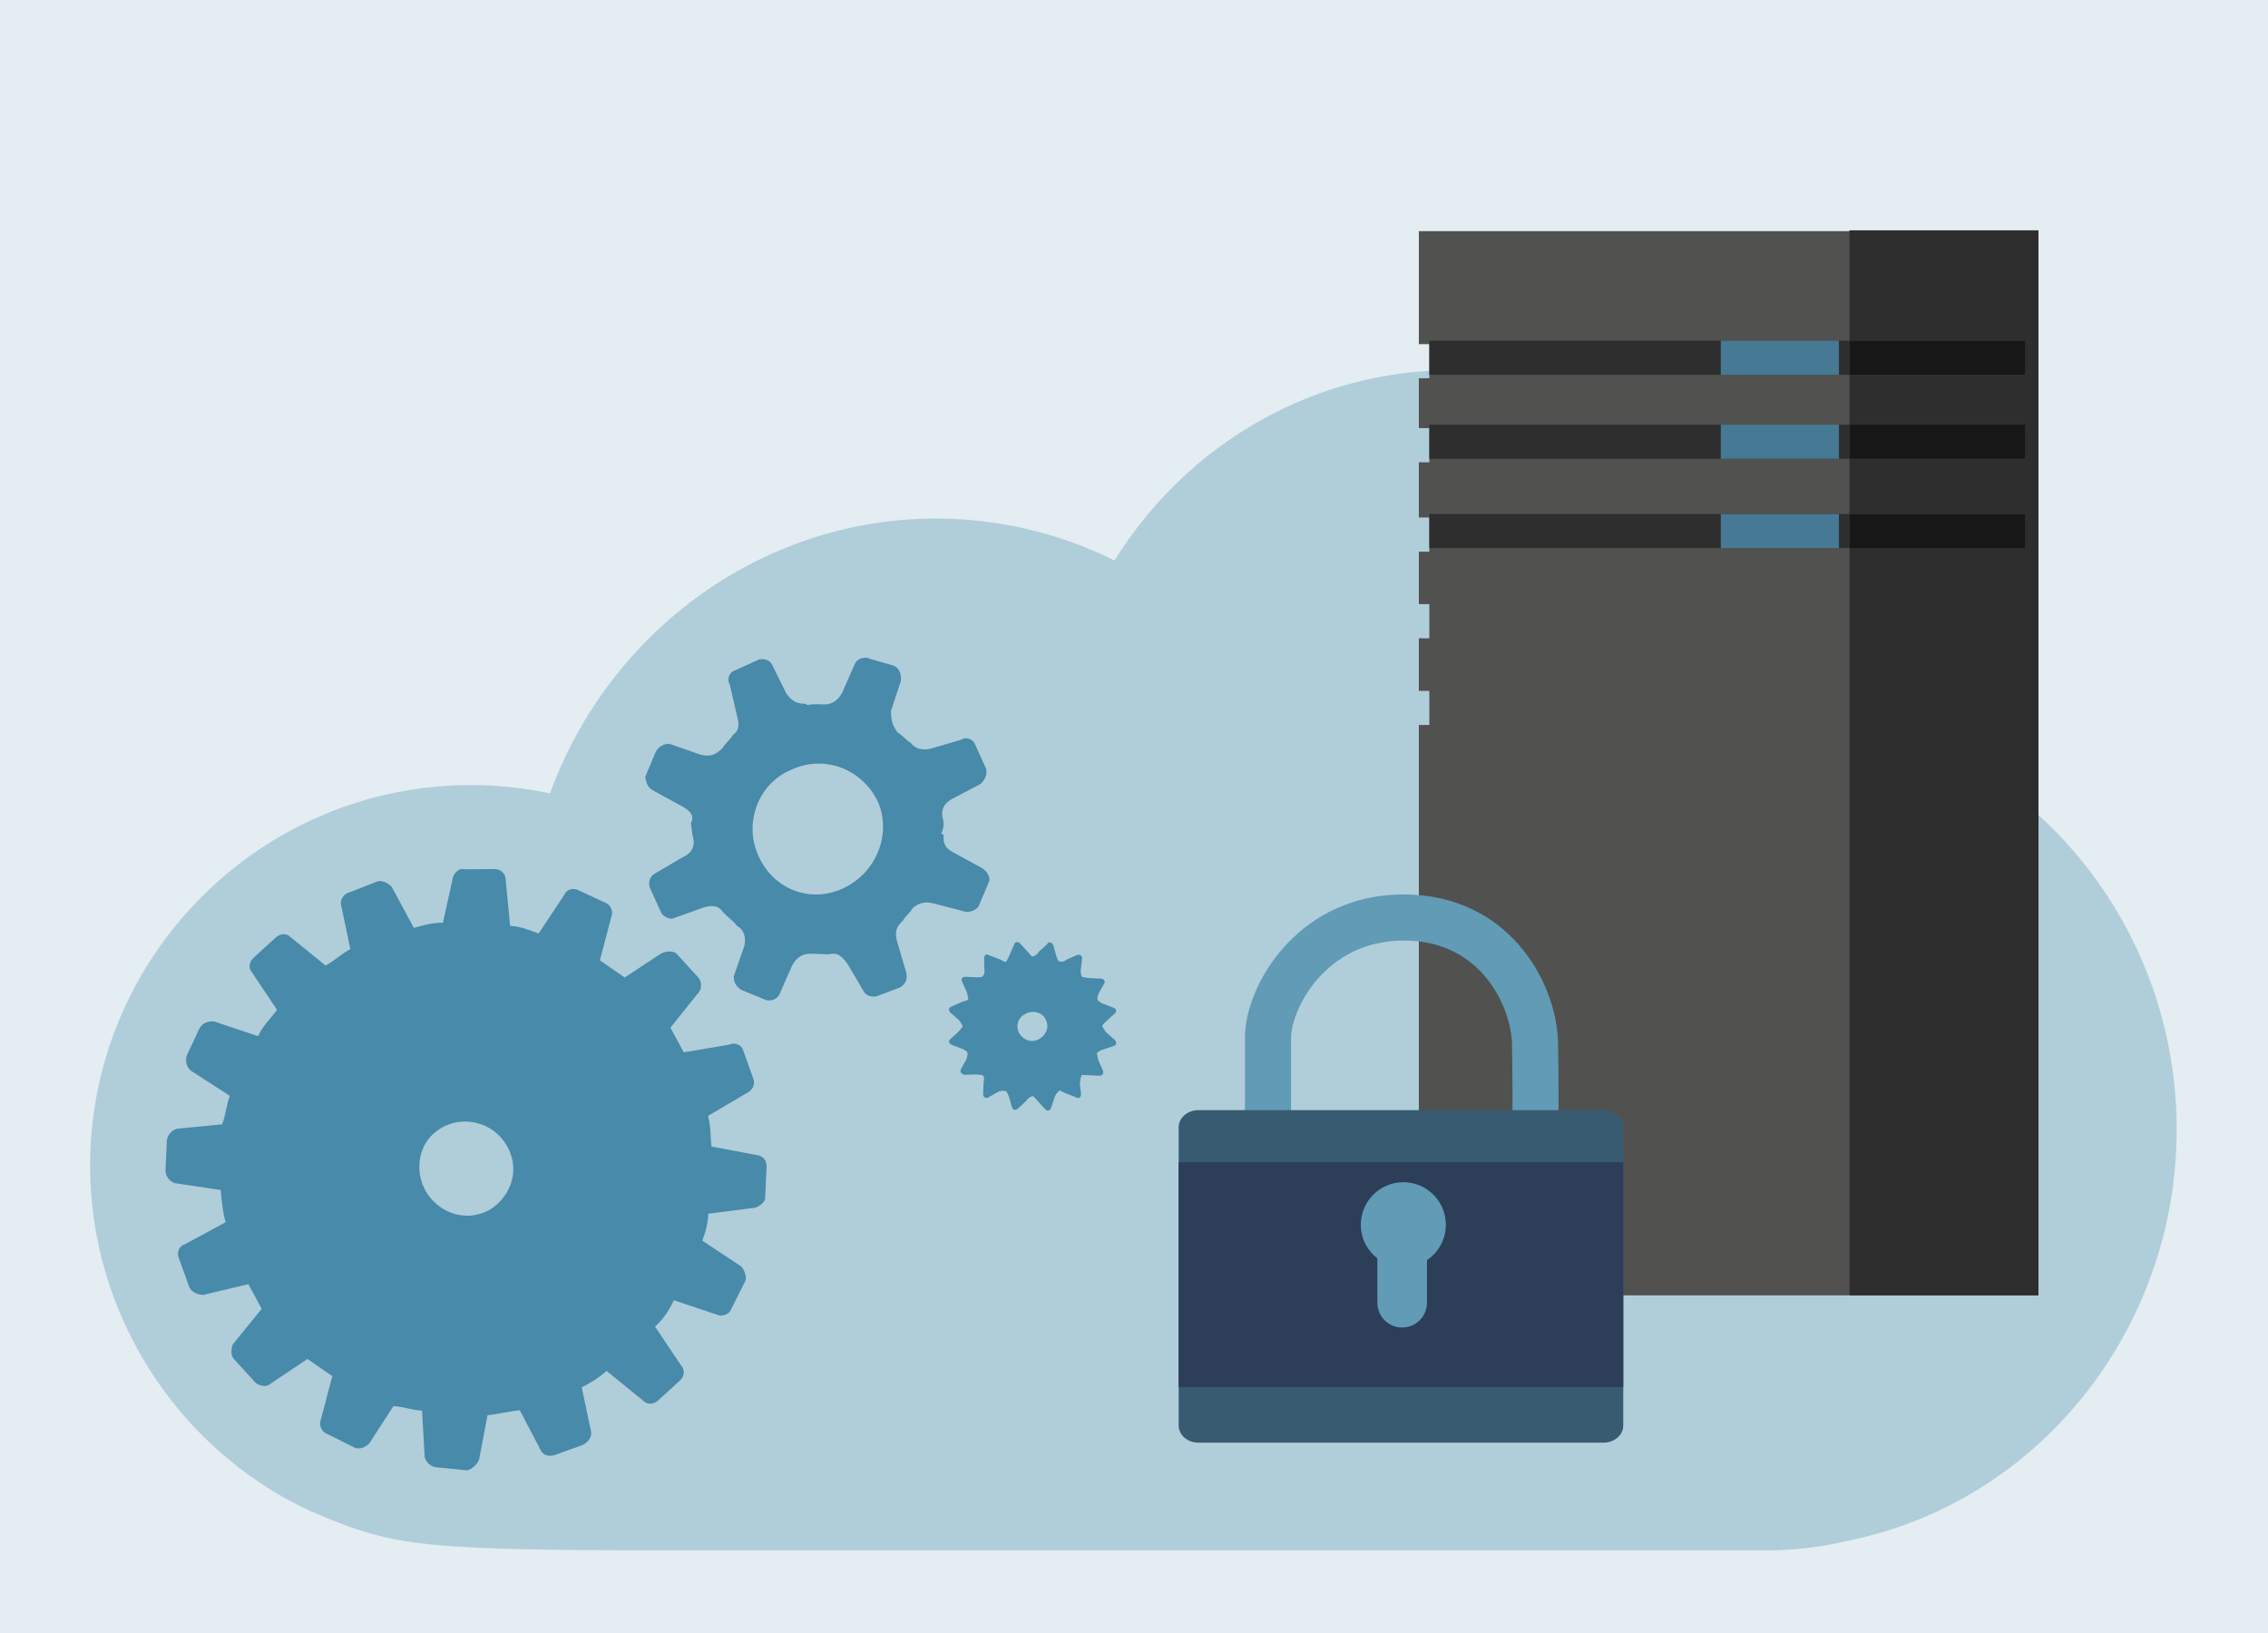
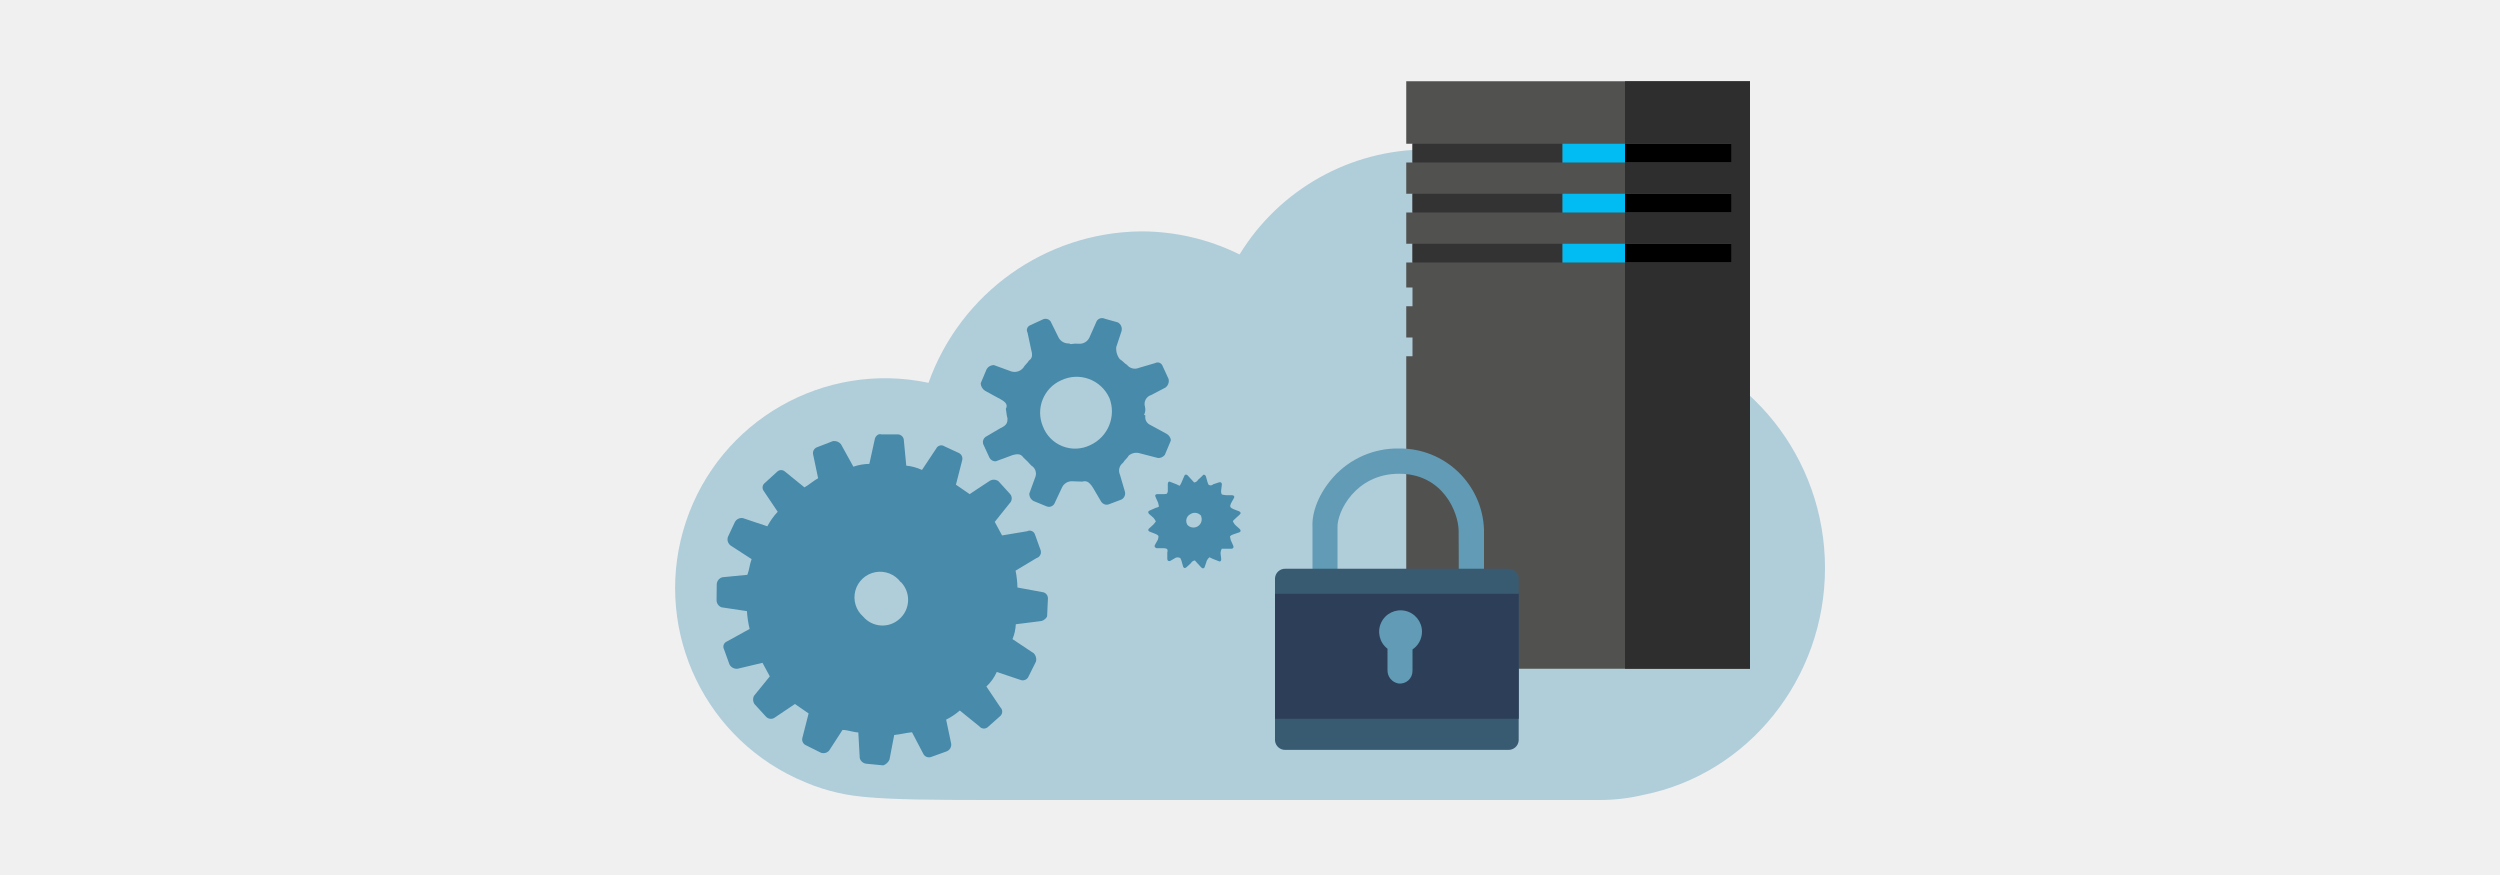
- <svg xmlns="http://www.w3.org/2000/svg" xmlns:xlink="http://www.w3.org/1999/xlink" version="1.1" id="Layer_1" x="0px" y="0px" viewBox="0 0 200 144" style="enable-background:new 0 0 200 144;" xml:space="preserve">
-   <style type="text/css">
- 	.st0{fill:#E4EDF1;}
- 	.st1{fill:#E3E3E3;}
- 	.st2{fill:#5E5E5E;}
- 	.st3{fill:#2E2E2E;}
- 	.st4{fill:#7CABC2;}
- 	.st5{fill:#96BCCE;}
- 	.st6{fill:#2C3E50;}
- 	.st7{clip-path:url(#SVGID_2_);fill:#447995;}
- 	.st8{fill:#FFFFFF;}
- 	
- 		.st9{fill-rule:evenodd;clip-rule:evenodd;fill:none;stroke:#E3E3E3;stroke-width:1.309;stroke-linecap:round;stroke-linejoin:round;stroke-miterlimit:10;stroke-dasharray:1.309,2.618;}
- 	.st10{fill:#5D5D5D;}
- 	.st11{fill:#C7C7C7;}
- 	.st12{fill:none;stroke:#909090;stroke-width:1.174;stroke-miterlimit:10;stroke-dasharray:2.349,3.523;}
- 	.st13{fill:#395B71;}
- 	.st14{fill-rule:evenodd;clip-rule:evenodd;fill:#395B71;}
- 	.st15{fill-rule:evenodd;clip-rule:evenodd;fill:#2E2E2E;}
- 	.st16{fill:#2C3E58;}
- 	.st17{fill:#447995;}
- 	.st18{fill:none;}
- 	.st19{fill:#4889A8;}
- 	.st20{fill:#929090;}
- 	.st21{fill:#96BBCD;}
- 	.st22{fill:#3A5C71;}
- 	.st23{fill:#757575;}
- 	.st24{fill:#682A7A;}
- 	.st25{fill:#478AA9;}
- 	.st26{fill:#672A79;}
- 	.st27{fill:#334D63;}
- 	.st28{fill:#5D5F5E;}
- 	.st29{fill:#FAB516;}
- 	.st30{fill:#F5891F;}
- 	.st31{fill:#CB6D29;}
- 	.st32{fill:#171717;}
- 	.st33{fill:#CADEE6;}
- 	.st34{opacity:0.41;fill:#929090;}
- 	.st35{clip-path:url(#SVGID_4_);}
- 	.st36{clip-path:url(#SVGID_6_);}
- 	.st37{fill:#FE8B0C;}
- 	.st38{fill:#231F20;}
- 	.st39{fill:#909090;}
- 	.st40{fill:#2E2E2E;stroke:#8F8F8F;stroke-width:0.751;stroke-miterlimit:10;}
- 	.st41{fill:#8F8F8F;}
- 	.st42{fill:#C6C6C6;}
- 	.st43{fill:#777677;}
- 	.st44{fill:#D9DCE1;}
- 	.st45{clip-path:url(#SVGID_8_);}
- 	.st46{fill:none;stroke:#909090;stroke-miterlimit:10;stroke-dasharray:2,2;}
- 	.st47{fill:#ACACAC;}
- 	.st48{fill-rule:evenodd;clip-rule:evenodd;fill:#7CABC2;}
- 	.st49{fill-rule:evenodd;clip-rule:evenodd;fill:#478AA9;}
- 	.st50{clip-path:url(#SVGID_10_);}
- 	.st51{clip-path:url(#SVGID_12_);}
- 	.st52{fill:#7DB912;}
- 	.st53{fill:#B2B9C2;}
- 	.st54{fill:#B0CDDA;}
- 	.st55{clip-path:url(#SVGID_14_);fill:#333333;}
- 	.st56{clip-path:url(#SVGID_14_);fill:none;}
- 	.st57{clip-path:url(#SVGID_14_);fill:#7DB912;}
- 	.st58{clip-path:url(#SVGID_14_);fill:#FFFFFF;}
- 	.st59{clip-path:url(#SVGID_16_);fill:#333333;}
- 	.st60{clip-path:url(#SVGID_16_);fill:none;}
- 	.st61{clip-path:url(#SVGID_16_);fill:#395B71;}
- 	.st62{clip-path:url(#SVGID_16_);fill:#FFFFFF;}
- 	.st63{clip-path:url(#SVGID_16_);fill:#D1D2D2;}
- 	.st64{clip-path:url(#SVGID_18_);fill:#333333;}
- 	.st65{clip-path:url(#SVGID_18_);fill:none;}
- 	.st66{clip-path:url(#SVGID_18_);fill:#478AA9;}
- 	.st67{clip-path:url(#SVGID_18_);fill:#FFFFFF;}
- 	.st68{fill:#F58B20;}
- 	.st69{fill:#2B2B2B;}
- 	.st70{fill:#3B77AD;}
- 	.st71{fill:#F7CD13;}
- 	.st72{fill:#464646;}
- 	.st73{fill:#929497;}
- 	.st74{fill:#A6A8AB;}
- 	.st75{fill:#2F75BB;}
- 	.st76{fill:none;stroke:#757575;stroke-width:0.502;stroke-miterlimit:10;}
- 	.st77{fill:#3C88C6;}
- 	.st78{fill:#E4CB58;}
- 	.st79{fill:#58595B;}
- 	.st80{fill:#007ACC;}
- 	.st81{fill:#E4E4E5;}
- 	.st82{fill:#E73F24;}
- 	.st83{fill:#F58B23;}
- 	.st84{fill:#ADADAD;}
- 	.st85{fill:#959595;}
- 	.st86{fill-rule:evenodd;clip-rule:evenodd;fill:none;stroke:#E3E3E3;stroke-width:1.16;stroke-miterlimit:10;}
- 	.st87{fill-rule:evenodd;clip-rule:evenodd;fill:none;stroke:#4889A8;stroke-width:1.16;stroke-miterlimit:10;}
- 	.st88{fill-rule:evenodd;clip-rule:evenodd;fill:none;stroke:#0C8A44;stroke-width:1.16;stroke-miterlimit:10;}
- 	.st89{fill:#DB58DB;}
- 	.st90{fill:#B4079C;}
- 	.st91{fill:#9A37AF;}
- 	.st92{fill:#721481;}
- 	.st93{fill:#73AA24;}
- 	.st94{fill:#05930C;}
- 	.st95{fill:#2581BF;}
- 	.st96{fill:#004E8C;}
- 	.st97{fill:none;stroke:#909090;stroke-width:0.92;stroke-miterlimit:10;}
- 	.st98{fill:none;stroke:#909090;stroke-width:0.949;stroke-miterlimit:10;}
- 	.st99{fill:none;stroke:#909090;stroke-width:0.899;stroke-miterlimit:10;}
- 	.st100{fill:none;stroke:#909090;stroke-width:0.848;stroke-miterlimit:10;}
- 	.st101{fill:none;stroke:#909090;stroke-width:0.797;stroke-miterlimit:10;}
- 	.st102{fill:none;stroke:#909090;stroke-width:0.747;stroke-miterlimit:10;}
- 	.st103{fill:none;stroke:#909090;stroke-width:0.696;stroke-miterlimit:10;}
- 	.st104{fill:none;stroke:#447995;stroke-miterlimit:10;}
- 	.st105{fill:#FFFFFF;stroke:#96BCCE;stroke-width:0.75;stroke-miterlimit:10;}
- 	.st106{clip-path:url(#SVGID_20_);}
- 	.st107{fill:#08BBF1;}
- 	.st108{fill:#0AA5E2;}
- 	.st109{fill:#B2D7F0;}
- 	.st110{fill:#181717;}
- 	.st111{fill:#F3AF21;}
- 	.st112{fill:none;stroke:#5D5D5D;stroke-width:0.835;stroke-miterlimit:10;}
- 	.st113{fill:none;stroke:#5D5D5D;stroke-width:1.353;stroke-miterlimit:10;}
- 	.st114{fill-rule:evenodd;clip-rule:evenodd;fill:#7DB912;}
- 	.st115{fill:#333333;}
- 	.st116{fill:none;stroke:#FFFFFF;stroke-width:0.225;stroke-linecap:round;stroke-linejoin:round;stroke-miterlimit:10;}
- 	.st117{fill:#737374;}
- 	.st118{fill:#515050;}
- 	.st119{fill:none;stroke:#000000;stroke-width:0.45;stroke-miterlimit:1;}
- 	.st120{fill:#619BB5;}
- 	.st121{fill:none;stroke:#395B71;stroke-width:0.234;stroke-miterlimit:10;}
- 	.st122{fill:#32383D;}
- 	.st123{fill:#00BCF2;}
- 	.st124{fill:#2C2737;}
- 	.st125{fill:#201D29;}
- 	.st126{fill:#22BAED;}
- 	.st127{fill:#221F1F;}
- 	.st128{clip-path:url(#SVGID_22_);}
- 	.st129{clip-path:url(#SVGID_24_);}
- 	.st130{fill:#5E615F;}
- 	.st131{fill:none;stroke:#767676;stroke-width:0.199;stroke-miterlimit:10;}
- 	.st132{fill:#699F63;}
- 	.st133{fill-rule:evenodd;clip-rule:evenodd;fill:#333333;}
- 	.st134{fill-rule:evenodd;clip-rule:evenodd;fill:#699F63;}
- 	.st135{clip-path:url(#XMLID_3_);}
- 	.st136{fill:url(#SVGID_25_);}
- 	.st137{fill:url(#SVGID_26_);}
- 	.st138{fill:url(#SVGID_27_);}
- 	.st139{fill:url(#SVGID_28_);}
- 	.st140{fill:url(#SVGID_29_);}
- 	.st141{fill:url(#SVGID_30_);}
- 	.st142{fill:#00890B;}
- 	.st143{clip-path:url(#SVGID_32_);}
- 	.st144{fill:#515150;}
- 	.st145{fill:#457994;}
- 	.st146{fill:#F16424;}
- 	.st147{fill:#8B6AB1;}
- 	.st148{fill:#5C2D91;}
- 	.st149{clip-path:url(#SVGID_34_);fill:#447995;}
- </style>
-   <rect x="0" class="st0" width="200" height="144" />
-   <g>
-     <path class="st54" d="M155.885,136.707h-97.66c-9.356,0-15.253-0.073-19.612-0.457c-0.277-0.024-0.559-0.049-0.842-0.082   c-4.525-0.46-7.153-1.557-9.936-2.72l-0.515-0.217c-11.768-5.503-19.373-17.446-19.373-30.425   c0-18.515,15.064-33.577,33.579-33.577c2.353,0,4.687,0.245,6.975,0.73c5.27-14.423,18.821-24.233,34.019-24.233   c5.485,0,10.87,1.269,15.765,3.694c6.506-10.438,17.668-16.789,29.885-16.789c17.413,0,32.344,13.308,35.072,30.752   c16.538,3.478,28.705,18.588,28.705,36.21c0,17.651-12.195,32.896-29.01,36.276C160.61,136.425,158.238,136.707,155.885,136.707z" />
-   </g>
-   <g>
-     <g>
-       <defs>
-         <polygon id="SVGID_31_" points="181.166,17.576 91.938,21.576 91.938,114.224 181.166,114.224    " />
-       </defs>
-       <clipPath id="SVGID_2_">
-         <use xlink:href="#SVGID_31_" style="overflow:visible;" />
-       </clipPath>
-       <g style="clip-path:url(#SVGID_2_);">
-         <polygon class="st144" points="179.76,123.24 125.119,123.24 125.119,63.931 126.045,63.931 126.045,60.92 125.119,60.92      125.119,56.288 126.045,56.288 126.045,53.276 125.119,53.276 125.119,48.644 126.045,48.644 126.045,45.633 125.119,45.633      125.119,40.769 126.045,40.769 126.045,37.757 125.119,37.757 125.119,33.356 126.045,33.356 126.045,30.345 125.119,30.345      125.119,20.385 179.76,20.385 179.76,123.24    " />
-         <polygon class="st18" points="179.76,122.929 125.119,122.929 125.119,63.621 126.045,63.621 126.045,60.609 125.119,60.609      125.119,55.977 126.045,55.977 126.045,52.966 125.119,52.966 125.119,48.333 126.045,48.333 126.045,45.322 125.119,45.322      125.119,40.458 126.045,40.458 126.045,37.447 125.119,37.447 125.119,33.046 126.045,33.046 126.045,30.035 125.119,30.035      125.119,20.075 179.76,20.075 179.76,122.929    " />
-         <polyline class="st18" points="179.76,122.929 125.119,122.929 125.119,63.621 126.045,63.621 126.045,60.609 125.119,60.609      125.119,55.977 126.045,55.977 126.045,52.966 125.119,52.966 125.119,48.333 126.045,48.333 126.045,45.322 125.119,45.322      125.119,40.458 126.045,40.458 126.045,37.447 125.119,37.447 125.119,33.046 126.045,33.046 126.045,30.035 125.119,30.035      125.119,20.075 179.76,20.075 179.76,122.929    " />
-         <polygon class="st3" points="179.76,20.308 163.09,20.308 163.09,30.035 178.602,30.035 178.602,33.046 163.09,33.046      163.09,37.447 178.602,37.447 178.602,40.458 163.09,40.458 163.09,45.322 178.602,45.322 178.602,48.333 163.09,48.333      163.09,122.929 179.76,122.929 179.76,20.075    " />
-         <polygon class="st18" points="179.76,20.075 163.09,20.075 163.09,30.035 178.602,30.035 178.602,33.046 163.09,33.046      163.09,37.447 178.602,37.447 178.602,40.458 163.09,40.458 163.09,45.322 178.602,45.322 178.602,48.333 163.09,48.333      163.09,122.929 179.76,122.929 179.76,20.075    " />
-         <polyline class="st18" points="179.76,20.075 163.09,20.075 163.09,30.035 178.602,30.035 178.602,33.046 163.09,33.046      163.09,37.447 178.602,37.447 178.602,40.458 163.09,40.458 163.09,45.322 178.602,45.322 178.602,48.333 163.09,48.333      163.09,122.929 179.76,122.929 179.76,20.075    " />
-         <polygon class="st3" points="163.09,30.035 126.045,30.035 126.045,33.046 163.09,33.046 163.09,30.035    " />
-         <polygon class="st18" points="163.09,30.035 126.045,30.035 126.045,33.046 163.09,33.046 163.09,30.035    " />
-         <polyline class="st18" points="163.09,30.035 126.045,30.035 126.045,33.046 163.09,33.046 163.09,30.035    " />
-         <polygon class="st32" points="178.602,30.035 163.09,30.035 163.09,33.046 178.602,33.046 178.602,30.035    " />
-         <polygon class="st18" points="178.602,30.035 163.09,30.035 163.09,33.046 178.602,33.046 178.602,30.035    " />
-         <polyline class="st18" points="178.602,30.035 163.09,30.035 163.09,33.046 178.602,33.046 178.602,30.035    " />
-         <polygon class="st3" points="163.09,37.447 126.045,37.447 126.045,40.458 163.09,40.458 163.09,37.447    " />
-         <polygon class="st18" points="163.09,37.447 126.045,37.447 126.045,40.458 163.09,40.458 163.09,37.447    " />
-         <polyline class="st18" points="163.09,37.447 126.045,37.447 126.045,40.458 163.09,40.458 163.09,37.447    " />
-         <polygon class="st32" points="178.602,37.447 163.09,37.447 163.09,40.458 178.602,40.458 178.602,37.447    " />
-         <polygon class="st18" points="178.602,37.447 163.09,37.447 163.09,40.458 178.602,40.458 178.602,37.447    " />
-         <polyline class="st18" points="178.602,37.447 163.09,37.447 163.09,40.458 178.602,40.458 178.602,37.447    " />
-         <polygon class="st3" points="163.09,45.322 126.045,45.322 126.045,48.333 163.09,48.333 163.09,45.322    " />
-         <polygon class="st18" points="163.09,45.322 126.045,45.322 126.045,48.333 163.09,48.333 163.09,45.322    " />
-         <polyline class="st18" points="163.09,45.322 126.045,45.322 126.045,48.333 163.09,48.333 163.09,45.322    " />
-         <polygon class="st32" points="178.602,45.322 163.09,45.322 163.09,48.333 178.602,48.333 178.602,45.322    " />
-         <polygon class="st18" points="178.602,45.322 163.09,45.322 163.09,48.333 178.602,48.333 178.602,45.322    " />
-         <polyline class="st18" points="178.602,45.322 163.09,45.322 163.09,48.333 178.602,48.333 178.602,45.322    " />
-         <polygon class="st145" points="162.164,33.046 151.745,33.046 151.745,30.035 162.164,30.035 162.164,33.046    " />
-         <polygon class="st18" points="162.164,33.046 151.745,33.046 151.745,30.035 162.164,30.035 162.164,33.046    " />
-         <polygon class="st145" points="162.164,40.458 151.745,40.458 151.745,37.447 162.164,37.447 162.164,40.458    " />
-         <polygon class="st18" points="162.164,40.458 151.745,40.458 151.745,37.447 162.164,37.447 162.164,40.458    " />
-         <polygon class="st145" points="162.164,48.333 151.745,48.333 151.745,45.322 162.164,45.322 162.164,48.333    " />
-         <polygon class="st18" points="162.164,48.333 151.745,48.333 151.745,45.322 162.164,45.322 162.164,48.333    " />
-       </g>
-     </g>
-   </g>
-   <path class="st25" d="M76.193,87.471c0.305,0.439,0.839,0.458,1.163,0.362l2.058-0.782c0.439-0.305,0.668-0.725,0.477-1.374  l-0.762-2.591c-0.285-0.973-0.056-1.392,0.496-1.907c0.228-0.419,0.667-0.725,0.896-1.144c0.438-0.304,0.878-0.611,1.83-0.364  l2.857,0.744c0.534,0.019,0.972-0.287,1.087-0.497l0.935-2.211c0.114-0.21-0.076-0.859-0.705-1.201l-2.514-1.371  c-0.839-0.458-0.82-0.992-0.802-1.524l-0.21-0.114c0.229-0.42,0.25-0.955,0.155-1.277c-0.191-0.649-0.057-1.393,1.029-1.887  l2.287-1.204c0.553-0.515,0.572-1.049,0.476-1.372l-0.99-2.174c-0.096-0.324-0.724-0.667-1.162-0.361L82.2,65.982  c-0.972,0.287-1.6-0.055-1.905-0.494c-0.419-0.229-0.724-0.667-1.143-0.895c-0.305-0.439-0.611-0.876-0.572-1.943l0.839-2.536  c0.133-0.744-0.171-1.183-0.591-1.412l-2.115-0.609c-0.419-0.228-1.068-0.038-1.296,0.381l-1.163,2.631  c-0.457,0.839-1.106,1.03-1.638,1.012c-0.534-0.019-1.068-0.038-1.392,0.058l-0.21-0.114c-0.532-0.018-1.067-0.037-1.676-0.914  l-1.294-2.612c-0.305-0.439-0.839-0.458-1.161-0.361l-2.174,0.993c-0.324,0.095-0.667,0.723-0.361,1.162l0.646,2.803  c0.286,0.971,0.058,1.39-0.381,1.696c-0.229,0.42-0.667,0.725-0.896,1.145c-0.553,0.514-0.991,0.819-1.943,0.572l-2.744-0.952  c-0.534-0.019-0.973,0.286-1.201,0.704l-0.935,2.214c0.096,0.323,0.078,0.857,0.706,1.2l2.514,1.371  c0.839,0.458,1.144,0.896,0.801,1.526c0.095,0.324,0.076,0.858,0.266,1.507c-0.02,0.534-0.039,1.067-1.125,1.563l-2.401,1.411  c-0.439,0.305-0.458,0.84-0.363,1.164l0.991,2.172c0.093,0.326,0.723,0.669,1.048,0.572l2.706-0.973  c0.972-0.286,1.389-0.058,1.695,0.38c0.514,0.553,0.934,0.782,1.238,1.22c0.629,0.343,0.819,0.991,0.686,1.736l-0.953,2.746  c-0.02,0.532,0.285,0.971,0.704,1.199l2.001,0.819c0.419,0.229,1.067,0.039,1.296-0.381l1.163-2.632  c0.458-0.84,1.105-1.03,1.638-1.012c0.533,0.02,1.067,0.038,1.602,0.056c0.647-0.191,1.067,0.038,1.676,0.914L76.193,87.471   M77.435,70.731c1.181,2.821-0.116,6.196-3.051,7.59c-2.936,1.393-6.309,0.099-7.583-3.047c-1.182-2.82,0.116-6.196,2.937-7.378  C72.672,66.503,76.044,67.797,77.435,70.731" />
-   <path class="st25" d="M61.524,87.617c0.443-0.404,0.334-1.114,0.064-1.409l-1.883-2.064c-0.269-0.295-0.832-0.321-1.409-0.064  l-3.207,2.116c-0.684-0.456-1.505-1.058-2.191-1.513l1.03-3.91c0.158-0.417-0.097-0.993-0.514-1.153l-2.351-1.095  c-0.552-0.308-1.128-0.051-1.289,0.365l-2.277,3.429c-0.834-0.32-1.666-0.64-2.513-0.678L44.6,77.668  c0.026-0.564-0.377-1.006-0.942-1.032l-2.685,0.02c-0.416-0.159-0.859,0.245-1.019,0.661l-0.894,4.057  c-0.846-0.038-1.705,0.207-2.564,0.449l-1.954-3.62c-0.27-0.295-0.82-0.602-1.25-0.48l-2.591,1.013  c-0.429,0.121-0.737,0.672-0.615,1.102l0.812,3.851c-0.725,0.391-1.462,1.064-2.187,1.456l-3.133-2.543  c-0.27-0.295-0.834-0.32-1.276,0.083l-1.918,1.75c-0.442,0.404-0.469,0.968-0.199,1.263l2.247,3.352  c-0.603,0.82-1.341,1.493-1.662,2.326l-3.895-1.306c-0.565-0.026-0.994,0.095-1.301,0.647l-1.098,2.354  c-0.159,0.416-0.051,1.127,0.499,1.435l3.294,2.127c-0.32,0.834-0.36,1.679-0.682,2.513l-3.974,0.386  c-0.429,0.121-0.872,0.526-0.899,1.089l-0.117,2.538c-0.026,0.564,0.378,1.007,0.794,1.167l4.07,0.608  c0.095,0.994,0.19,1.987,0.433,2.847l-3.623,1.955c-0.429,0.123-0.738,0.674-0.482,1.251l0.878,2.441  c0.121,0.429,0.673,0.737,1.236,0.762l4.001-0.95c0.391,0.725,0.78,1.449,1.172,2.172l-2.547,3.136  c-0.161,0.417-0.187,0.98,0.083,1.275l1.883,2.064c0.269,0.295,0.967,0.468,1.262,0.198l3.355-2.251  c0.685,0.456,1.505,1.058,2.191,1.513l-1.028,3.91c-0.16,0.417,0.095,0.993,0.512,1.154l2.486,1.244  c0.416,0.16,0.846,0.037,1.289-0.367l2.13-3.294c0.846,0.037,1.68,0.358,2.526,0.396l0.234,4.108  c0.122,0.43,0.525,0.872,1.089,0.897l2.672,0.262c0.43-0.122,0.873-0.526,1.033-0.942l0.746-3.922  c0.993-0.098,1.853-0.341,2.846-0.437l1.819,3.473c0.255,0.578,0.82,0.602,1.249,0.481l2.442-0.878  c0.577-0.257,0.886-0.808,0.764-1.238l-0.812-3.851c0.725-0.392,1.448-0.783,2.186-1.456l3.134,2.545  c0.403,0.441,0.968,0.467,1.41,0.064l1.918-1.75c0.442-0.404,0.468-0.968,0.065-1.41l-2.249-3.353  c0.737-0.673,1.193-1.358,1.662-2.326l3.897,1.306c0.417,0.16,0.993-0.096,1.154-0.512l1.245-2.487  c0.16-0.417-0.095-0.994-0.364-1.289l-3.429-2.274c0.321-0.834,0.495-1.533,0.535-2.379l4.121-0.521  c0.429-0.121,0.872-0.525,0.885-0.808l0.13-2.819c0.026-0.564-0.377-1.006-0.942-1.032l-3.922-0.742  c-0.095-0.994-0.057-1.84-0.299-2.699l3.339-1.969c0.578-0.256,0.885-0.808,0.629-1.383l-0.876-2.442  c-0.121-0.429-0.672-0.737-1.248-0.481l-3.988,0.669c-0.391-0.725-0.78-1.449-1.172-2.173L61.524,87.617 M44.126,100.256  c1.614,1.768,1.498,4.306-0.272,5.922c-1.622,1.481-4.162,1.366-5.775-0.402c-1.48-1.622-1.498-4.308,0.125-5.789  C39.973,98.371,42.646,98.634,44.126,100.256" />
-   <g>
-     <path class="st120" d="M113.848,91.533c0-2.446,2.96-8.595,9.949-8.595c7.027,0,9.457,6.106,9.533,9.063   c0.049,1.931,0.054,5.839,0.045,9.565h4.064c0.01-3.743,0.004-7.678-0.047-9.669c-0.139-5.407-4.448-13.022-13.595-13.022   c-5.284,0-8.653,2.512-10.548,4.619c-2.137,2.376-3.464,5.456-3.464,8.039v9.59h4.063V91.533z" />
-     <g>
-       <path class="st13" d="M141.412,97.895h-35.739c-0.957,0-1.733,0.676-1.733,1.511v26.298c0,0.834,0.776,1.511,1.733,1.511h35.739    c0.957,0,1.733-0.676,1.733-1.511V99.405C143.145,98.571,142.369,97.895,141.412,97.895z" />
-       <rect x="103.939" y="102.479" class="st16" width="39.206" height="19.839" />
-       <path class="st120" d="M127.501,108c0-2.071-1.679-3.75-3.75-3.75c-2.071,0-3.75,1.679-3.75,3.75c0,1.207,0.573,2.278,1.459,2.964    v3.912c0,1.208,0.979,2.188,2.188,2.188c1.208,0,2.188-0.979,2.188-2.188v-3.758C126.839,110.445,127.501,109.3,127.501,108z" />
-     </g>
-   </g>
-   <path class="st25" d="M94.043,84.628c-0.239,0.218-0.544,0.205-0.617,0.125c-0.08,0.073-0.218-0.239-0.285-0.472l-0.263-0.93  c-0.139-0.312-0.444-0.326-0.53-0.1l-0.719,0.656c-0.167,0.298-0.479,0.437-0.632,0.43l-0.364-0.399l-0.655-0.718  c-0.218-0.239-0.451-0.173-0.538,0.052l-0.427,0.975c-0.087,0.226-0.254,0.524-0.334,0.597c0,0-0.225-0.087-0.523-0.253  l-0.903-0.347c-0.298-0.167-0.458-0.021-0.472,0.285l0.03,0.996c0.067,0.232-0.1,0.531-0.18,0.604c0,0-0.233,0.066-0.538,0.052  l-0.916-0.041c-0.305-0.014-0.465,0.132-0.326,0.444l0.416,0.937c0.066,0.232,0.125,0.617,0.125,0.617  c-0.08,0.073-0.312,0.139-0.545,0.205l-0.937,0.416c-0.232,0.066-0.32,0.292-0.101,0.531l0.735,0.645  c0.146,0.16,0.357,0.552,0.357,0.552c-0.08,0.073-0.167,0.299-0.407,0.518l-0.718,0.656c-0.159,0.146-0.094,0.378,0.132,0.465  l0.902,0.347c0.226,0.087,0.524,0.253,0.517,0.406c0,0-0.014,0.306-0.101,0.531l-0.5,0.895c-0.087,0.226,0.059,0.385,0.284,0.472  l0.995-0.031c0.306,0.013,0.611,0.027,0.684,0.107c0.073,0.08,0.139,0.312,0.051,0.538l-0.048,1.069  c-0.015,0.305,0.211,0.392,0.444,0.325l0.864-0.496c0.312-0.139,0.618-0.125,0.691-0.045c0.08-0.073,0.146,0.16,0.284,0.472  l0.263,0.93c0.139,0.312,0.371,0.246,0.531,0.1l0.718-0.656c0.167-0.299,0.479-0.438,0.632-0.431l0.364,0.399l0.655,0.718  c0.218,0.239,0.451,0.173,0.537-0.052l0.355-1.055c0.087-0.225,0.326-0.444,0.406-0.517c0,0,0.225,0.087,0.524,0.253l0.902,0.347  c0.299,0.166,0.458,0.021,0.472-0.285l-0.11-0.923c0.014-0.305,0.108-0.683,0.188-0.756c0,0,0.305,0.013,0.611,0.027l0.916,0.041  c0.305,0.014,0.392-0.212,0.327-0.444l-0.416-0.937c-0.066-0.233-0.125-0.618-0.125-0.618c0.08-0.073,0.239-0.218,0.472-0.284  l1.011-0.337c0.232-0.066,0.319-0.291,0.1-0.531l-0.735-0.645c-0.219-0.24-0.358-0.551-0.358-0.551  c-0.073-0.08,0.167-0.299,0.327-0.445l0.798-0.729c0.16-0.146,0.095-0.378-0.131-0.465l-0.902-0.346  c-0.225-0.087-0.597-0.334-0.517-0.407c-0.073-0.08,0.014-0.305,0.101-0.53l0.5-0.895c0.087-0.225-0.059-0.385-0.365-0.399  l-0.916-0.041c-0.306-0.014-0.684-0.107-0.684-0.107c-0.073-0.08-0.138-0.312-0.124-0.618l0.122-0.989  c0.014-0.305-0.211-0.392-0.443-0.326L94.043,84.628z M92.125,89.742c0.43,0.631,0.242,1.388-0.39,1.819  c-0.632,0.431-1.388,0.244-1.818-0.389c-0.357-0.551-0.242-1.388,0.462-1.738C90.931,89.076,91.767,89.191,92.125,89.742" />
+ <svg xmlns="http://www.w3.org/2000/svg" id="Layer_1" data-name="Layer 1" viewBox="0 0 400 140">
+   <defs>
+     <style>.cls-1{fill:#b0cdda;}.cls-2{fill:#515150;}.cls-3{fill:#333;}.cls-4{fill:#2e2e2e;}.cls-5{fill:none;}.cls-6{fill:#00bcf2;}.cls-7{fill:#478aa9;}.cls-8{fill:#619bb5;}.cls-9{fill:#395b71;}.cls-10{fill:#2c3e58;}</style>
+   </defs>
+   <path class="cls-1" d="M255.94,128H158.28c-9.36,0-15.25-.07-19.61-.46l-.84-.08a30.92,30.92,0,0,1-9.94-2.72l-.51-.22a33.58,33.58,0,0,1,21.18-63.27,36.5,36.5,0,0,1,34-24.23,35.49,35.49,0,0,1,15.77,3.69,35.15,35.15,0,0,1,29.89-16.79c17.41,0,32.34,13.31,35.07,30.75C279.83,58.15,292,73.26,292,90.89s-12.2,32.9-29,36.28A30.42,30.42,0,0,1,255.94,128Z" />
+   <polygon class="cls-2" points="280 107 225 107 225 57 226 57 226 54 225 54 225 49 226 49 226 46 225 46 225 42 226 42 226 39 225 39 225 34 226 34 226 31 225 31 225 26 226 26 226 23 225 23 225 13 280 13 280 107" />
+   <rect x="260" y="31" width="20" height="3" />
+   <rect x="260" y="39" width="20" height="3" />
+   <rect x="260" y="23" width="20" height="3" />
+   <rect class="cls-3" x="226" y="31" width="24" height="3" />
+   <rect class="cls-3" x="226" y="39" width="24" height="3" />
+   <rect class="cls-3" x="226" y="23" width="24" height="3" />
+   <polygon class="cls-4" points="260 13 260 23 277 23 277 26 260 26 260 31 277 31 277 34 260 34 260 39 277 39 277 42 260 42 260 107 280 107 280 13 260 13" />
+   <polygon class="cls-5" points="263.14 22.89 226.1 22.89 226.1 25.9 263.14 25.9 263.14 22.89 263.14 22.89" />
+   <polyline class="cls-5" points="263.14 22.89 226.1 22.89 226.1 25.9 263.14 25.9 263.14 22.89" />
+   <polygon class="cls-6" points="260 26 250 26 250 23 260 23 260 26 260 26" />
+   <polygon class="cls-5" points="262.22 25.9 251.8 25.9 251.8 22.89 262.22 22.89 262.22 25.9 262.22 25.9" />
+   <polygon class="cls-6" points="260 34 250 34 250 31 260 31 260 34 260 34" />
+   <polygon class="cls-6" points="260 42 250 42 250 39 260 39 260 42 260 42" />
+   <path class="cls-7" d="M176.25,80.33a1,1,0,0,0,1.16.36l2.06-.78a1.13,1.13,0,0,0,.48-1.37l-.76-2.59a1.56,1.56,0,0,1,.5-1.91c.23-.42.67-.72.9-1.14a1.89,1.89,0,0,1,1.83-.36l2.86.74a1.28,1.28,0,0,0,1.09-.5l.93-2.21c.11-.21-.08-.86-.71-1.2L184.06,68a1.37,1.37,0,0,1-.8-1.52l-.21-.11a1.83,1.83,0,0,0,.15-1.28,1.49,1.49,0,0,1,1-1.89l2.29-1.2a1.34,1.34,0,0,0,.48-1.37l-1-2.17a.83.83,0,0,0-1.16-.36l-2.59.76a1.61,1.61,0,0,1-1.91-.49c-.42-.23-.72-.67-1.14-.9a2.71,2.71,0,0,1-.57-1.94l.84-2.54a1.22,1.22,0,0,0-.59-1.41L176.77,51a1,1,0,0,0-1.3.38L174.31,54a1.72,1.72,0,0,1-1.64,1,5.23,5.23,0,0,0-1.39.06l-.21-.11a1.78,1.78,0,0,1-1.68-.91l-1.29-2.61a1,1,0,0,0-1.16-.36l-2.17,1a.83.83,0,0,0-.36,1.16L165,56c.29,1,.06,1.39-.38,1.7-.23.42-.67.72-.9,1.15a1.78,1.78,0,0,1-1.94.57l-2.74-1a1.31,1.31,0,0,0-1.2.7l-.93,2.21a1.49,1.49,0,0,0,.71,1.2l2.51,1.37c.84.46,1.14.9.8,1.53.1.32.08.86.27,1.51,0,.53,0,1.07-1.12,1.56l-2.4,1.41a1.05,1.05,0,0,0-.36,1.16l1,2.17a1.07,1.07,0,0,0,1,.57l2.71-1c1-.29,1.39-.06,1.7.38A15.1,15.1,0,0,1,165,74.48a1.51,1.51,0,0,1,.69,1.74l-1,2.75a1.31,1.31,0,0,0,.7,1.2l2,.82a1,1,0,0,0,1.3-.38L169.92,78a1.72,1.72,0,0,1,1.64-1l1.6.06c.65-.19,1.07,0,1.68.91l1.41,2.4m1.24-16.74a5.94,5.94,0,0,1-3.05,7.59,5.51,5.51,0,0,1-7.58-3,5.67,5.67,0,0,1,2.94-7.38,5.74,5.74,0,0,1,7.7,2.84" />
+   <path class="cls-7" d="M161.58,80.48a1.07,1.07,0,0,0,.06-1.41L159.76,77a1.26,1.26,0,0,0-1.41-.06l-3.21,2.12c-.68-.46-1.51-1.06-2.19-1.51l1-3.91a1,1,0,0,0-.51-1.15l-2.35-1.09a.89.89,0,0,0-1.29.36l-2.28,3.43A8.23,8.23,0,0,0,145,74.5l-.38-4a1,1,0,0,0-.94-1l-2.69,0c-.42-.16-.86.24-1,.66l-.89,4.06a8.3,8.3,0,0,0-2.56.45l-2-3.62a1.42,1.42,0,0,0-1.25-.48l-2.59,1a1,1,0,0,0-.61,1.1l.81,3.85c-.73.39-1.46,1.06-2.19,1.46l-3.13-2.54a.91.91,0,0,0-1.28.08l-1.92,1.75a.91.91,0,0,0-.2,1.26l2.25,3.35a11.53,11.53,0,0,0-1.66,2.33l-3.9-1.31a1.23,1.23,0,0,0-1.3.65l-1.1,2.35a1.22,1.22,0,0,0,.5,1.43l3.29,2.13c-.32.83-.36,1.68-.68,2.51l-4,.39a1.23,1.23,0,0,0-.9,1.09L114.65,96a1.23,1.23,0,0,0,.79,1.17l4.07.61a16.64,16.64,0,0,0,.43,2.85l-3.62,2a.89.89,0,0,0-.48,1.25l.88,2.44A1.32,1.32,0,0,0,118,107l4-.95,1.17,2.17-2.55,3.14a1.32,1.32,0,0,0,.08,1.27l1.88,2.06a1.07,1.07,0,0,0,1.26.2l3.35-2.25c.68.46,1.51,1.06,2.19,1.51l-1,3.91a1,1,0,0,0,.51,1.15l2.49,1.24a1.21,1.21,0,0,0,1.29-.37l2.13-3.29c.85,0,1.68.36,2.53.4l.23,4.11a1.23,1.23,0,0,0,1.09.9l2.67.26a1.7,1.7,0,0,0,1-.94l.75-3.92c1-.1,1.85-.34,2.85-.44l1.82,3.47a1,1,0,0,0,1.25.48l2.44-.88a1.15,1.15,0,0,0,.76-1.24l-.81-3.85a10.14,10.14,0,0,0,2.19-1.46l3.13,2.54a.94.94,0,0,0,1.41.06L160,114.6a.94.94,0,0,0,.07-1.41l-2.25-3.35a7,7,0,0,0,1.66-2.33l3.9,1.31a1,1,0,0,0,1.15-.51l1.24-2.49a1.42,1.42,0,0,0-.36-1.29L162,102.26a7.2,7.2,0,0,0,.53-2.38l4.12-.52c.43-.12.87-.53.89-.81l.13-2.82a1,1,0,0,0-.94-1L162.79,94a15.38,15.38,0,0,0-.3-2.7l3.34-2a1,1,0,0,0,.63-1.38l-.88-2.44a.89.89,0,0,0-1.25-.48l-4,.67-1.17-2.17,2.4-3m-17.4,12.64a4.09,4.09,0,0,1-.27,5.92,4.05,4.05,0,0,1-5.78-.4,4.1,4.1,0,1,1,6-5.52" />
+   <path class="cls-8" d="M214,84.39c-.1-2.45,2.86-8.59,9.85-8.59s9.46,6.11,9.53,9.06c0,1.93.05,5.84,0,9.14h4.06c0-3.32,0-7.25,0-9.24a13.45,13.45,0,0,0-13.59-13,13.79,13.79,0,0,0-10.55,4.62c-2.14,2.38-3.46,5.46-3.3,8V95h4Z" />
+   <path class="cls-9" d="M241.28,91H205.72A1.62,1.62,0,0,0,204,92.49v26a1.62,1.62,0,0,0,1.72,1.49h35.55a1.62,1.62,0,0,0,1.72-1.49v-26A1.62,1.62,0,0,0,241.28,91Z" />
+   <rect class="cls-10" x="204" y="95" width="39" height="20" />
+   <path class="cls-8" d="M227.52,101.09A3.43,3.43,0,1,0,222,103.8v3.42a2.11,2.11,0,0,0,1.71,2.13,2,2,0,0,0,2.29-2v-3.44A3.42,3.42,0,0,0,227.52,101.09Z" />
+   <path class="cls-7" d="M194.1,77.49a.53.53,0,0,1-.62.12c-.08.07-.22-.24-.28-.47l-.26-.93c-.14-.31-.44-.33-.53-.1l-.72.66a.82.82,0,0,1-.63.43l-.36-.4-.66-.72c-.22-.24-.45-.17-.54.05l-.43,1a2.24,2.24,0,0,1-.33.6,4.48,4.48,0,0,1-.52-.25l-.9-.35c-.3-.17-.46,0-.47.28l0,1a.74.74,0,0,1-.18.6,1.87,1.87,0,0,1-.54.05l-.92,0c-.3,0-.46.13-.33.44l.42.94c.07.23.13.62.13.62a1.82,1.82,0,0,1-.55.21l-.94.42c-.23.07-.32.29-.1.53l.74.65a3.81,3.81,0,0,1,.36.55,3.83,3.83,0,0,1-.41.52l-.72.66c-.16.15-.09.38.13.46l.9.35c.23.09.52.25.52.41a2,2,0,0,1-.1.53l-.5.89c-.09.23.06.39.28.47l1,0a1.5,1.5,0,0,1,.68.11.58.58,0,0,1,.05.54l0,1.07c0,.3.21.39.44.33l.86-.5a.77.77,0,0,1,.69,0c.08-.07.15.16.28.47l.26.93c.14.31.37.25.53.1l.72-.66a.82.82,0,0,1,.63-.43l.36.4.66.72c.22.24.45.17.54-.05l.36-1.06a1.6,1.6,0,0,1,.41-.52,4.53,4.53,0,0,1,.52.25l.9.35c.3.17.46,0,.47-.28l-.11-.92a1.63,1.63,0,0,1,.19-.76l.61,0,.92,0c.31,0,.39-.21.33-.44l-.42-.94c-.07-.23-.12-.62-.12-.62a1.17,1.17,0,0,1,.47-.28l1-.34c.23-.07.32-.29.1-.53l-.73-.65a2.36,2.36,0,0,1-.36-.55c-.07-.08.17-.3.33-.44l.8-.73c.16-.15.09-.38-.13-.46l-.9-.35c-.23-.09-.6-.33-.52-.41-.07-.08,0-.3.1-.53l.5-.9c.09-.23-.06-.39-.36-.4l-.92,0a4.24,4.24,0,0,1-.68-.11,1,1,0,0,1-.12-.62l.12-1c0-.3-.21-.39-.44-.33Zm-1.92,5.11A1.32,1.32,0,0,1,190,84a1.2,1.2,0,0,1,.46-1.74,1.3,1.3,0,0,1,1.75.31" />
</svg>
